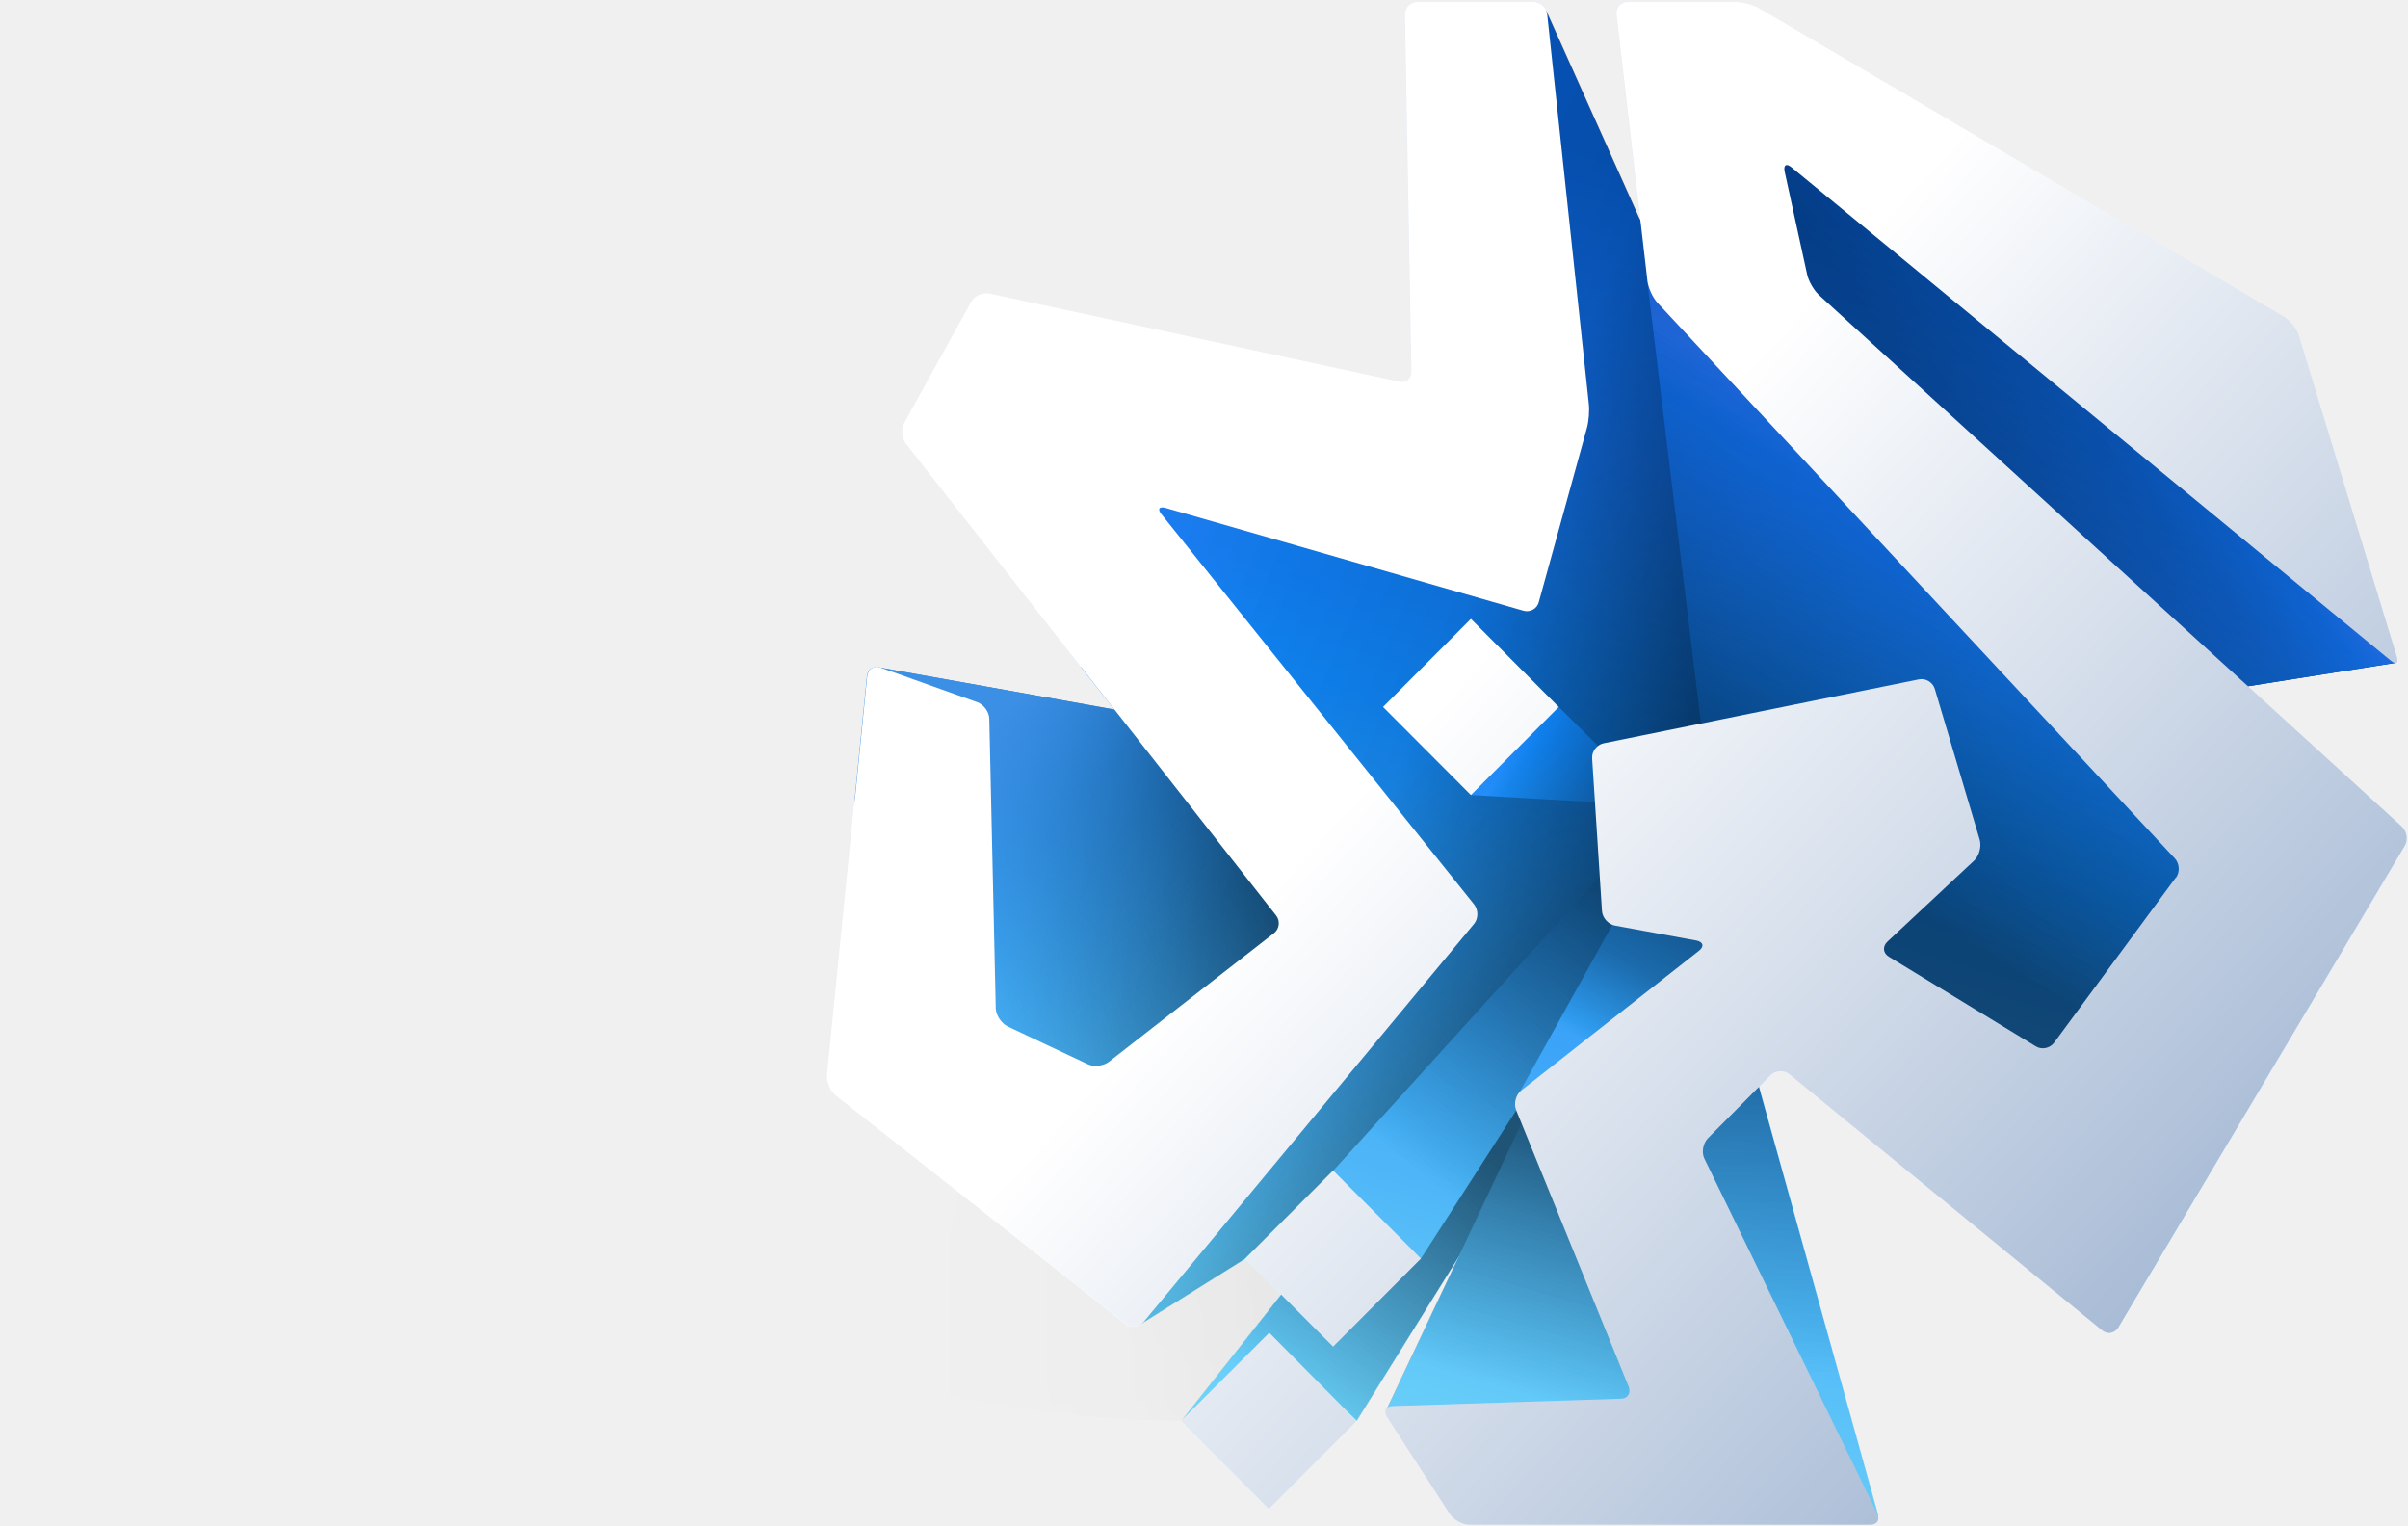
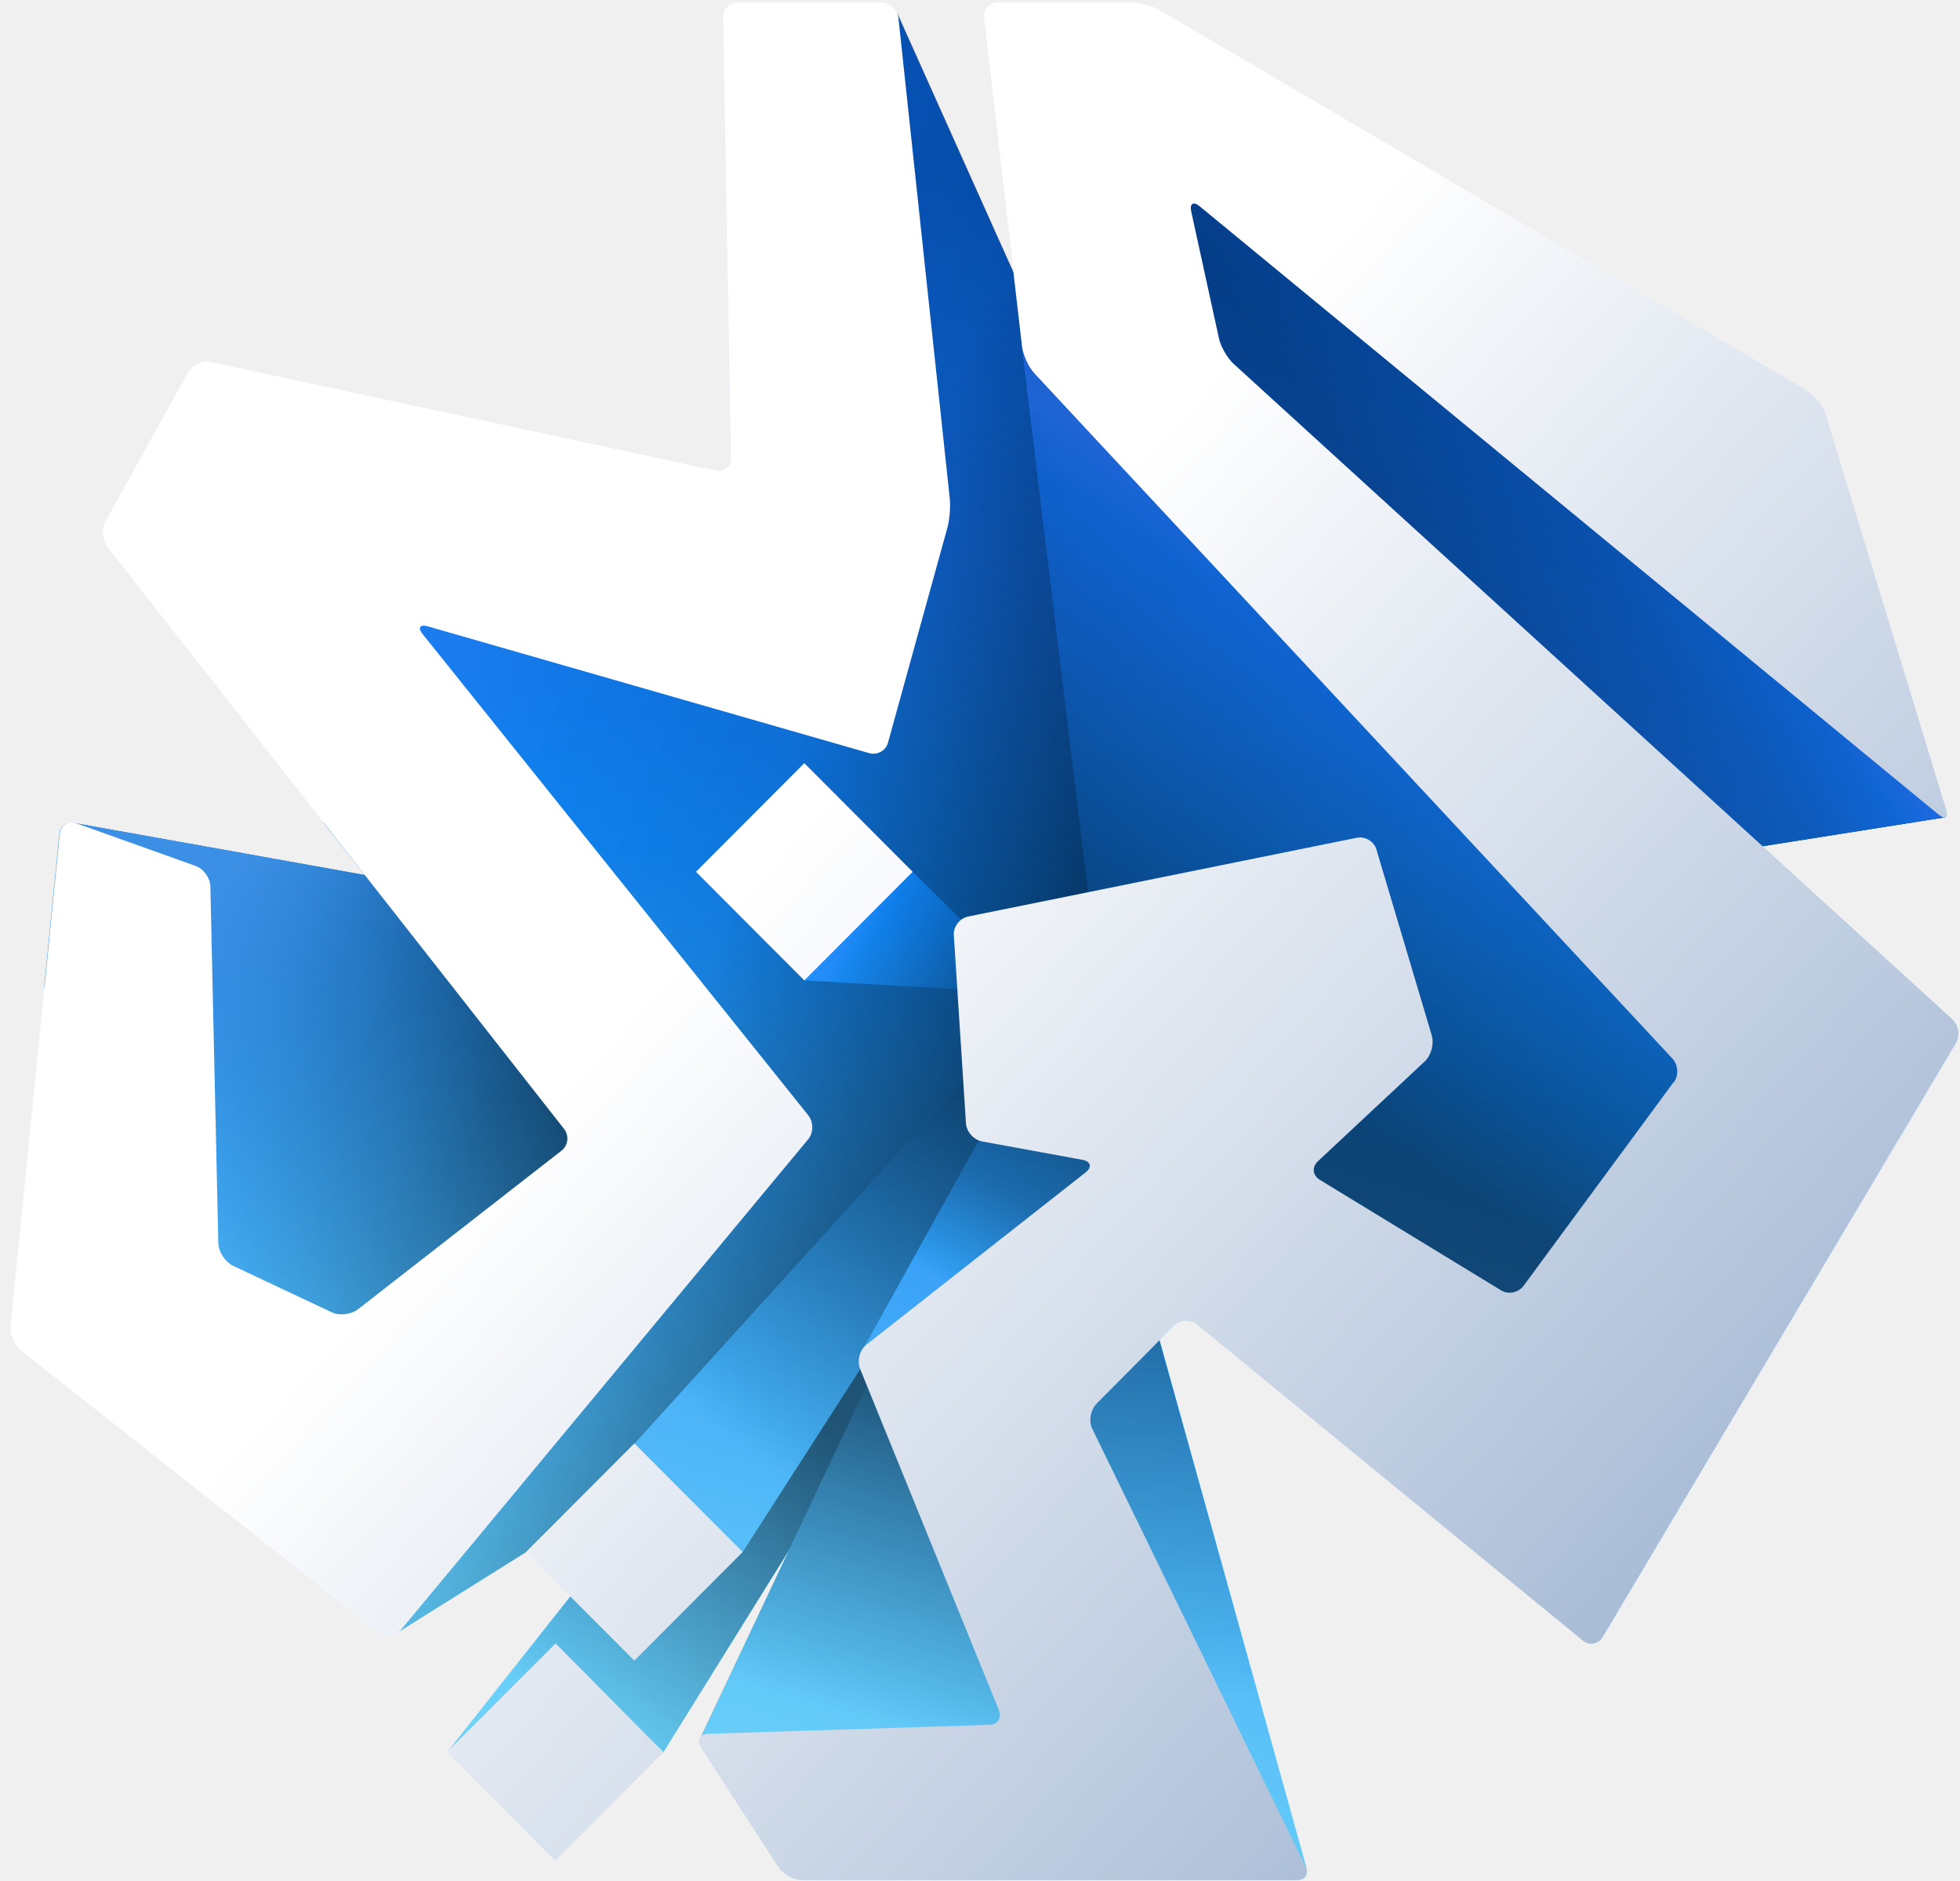
- <svg xmlns="http://www.w3.org/2000/svg" xmlns:xlink="http://www.w3.org/1999/xlink" width="150" height="95" viewBox="0 0 150 95" fill="none">
-   <g clip-path="url(#clip0_1977_3768)">
-     <rect y="5.785" width="85.14" height="84.308" fill="url(#pattern0_1977_3768)" />
-     <mask id="mask0_1977_3768" style="mask-type:luminance" maskUnits="userSpaceOnUse" x="0" y="49" width="86" height="41">
-       <path d="M79.004 61.662C74.091 62.819 68.007 61.995 61.434 60.611C64.143 56.93 66.311 53.319 67.815 49.516H36.783C35.052 51.601 33.252 53.512 31.399 55.282C30.857 55.282 30.332 55.265 29.79 55.265H29.301C23.951 55.405 16.154 55.878 10.052 58.385C5.857 60.102 2.692 63.327 1.154 67.464C-0.49 71.828 -0.157 76.736 2.098 81.276L2.343 81.766L2.622 82.24C4.79 85.833 8.339 88.357 12.64 89.391C14.143 89.759 15.752 89.934 17.465 89.934C20.28 89.934 23.409 89.444 26.888 88.462C28.322 88.059 33.252 86.569 36.766 84.361L36.923 84.255C37.745 83.73 38.549 83.186 39.336 82.625C42.273 83.186 45.35 83.905 48.496 84.641C59.72 87.253 72.448 90.215 85.017 87.27L79.038 61.662H79.004Z" fill="white" />
+ <svg xmlns="http://www.w3.org/2000/svg" width="99" height="95" viewBox="0 0 99 95" fill="none">
+   <g clip-path="url(#clip0_2119_3)">
+     <path d="M48.056 56.264L22.584 88.497L28.073 83.274L33.511 88.497L48.738 64.028L48.056 56.264Z" fill="url(#paint0_linear_2119_3)" />
+     <path d="M3.72 41.559L21.64 44.766L31.448 58.052L20.136 67.657L10.731 67.096L7.024 61.645L3.72 41.559Z" fill="url(#paint1_linear_2119_3)" />
+     <path d="M45.329 0.666L54.157 20.35L58.581 49.936L51.745 53.424L26.587 78.384L20.067 82.468L19.018 80.697L33.056 56.702L17.409 33.986L19.07 26.274L47.759 25.398L45.311 0.666H45.329Z" fill="url(#paint2_linear_2119_3)" />
+     <path d="M55.713 51.147L56.448 55.581L63.738 61.629L79.087 68.482L87.304 54.109L62.077 20.666L55.416 9.238L51.605 17.494L55.696 51.147H55.713Z" fill="url(#paint3_linear_2119_3)" />
+     <path d="M98.248 41.279L87.619 42.962L59.315 19.965L58.161 9.256H64.21L98.248 41.261V41.279Z" fill="url(#paint4_linear_2119_3)" />
+     <path d="M98.248 41.279L87.619 42.962L59.315 19.965L58.161 9.256H64.21L98.248 41.261V41.279Z" fill="url(#paint5_linear_2119_3)" />
+     <path d="M57.916 65.273L53.213 71.513L57.899 90.513L66.011 94.404L57.899 65.273H57.916Z" fill="url(#paint6_linear_2119_3)" />
+     <path d="M50.224 48.131L48.581 49.971L40.626 49.516L41.081 45.169L46.098 44.029L50.224 48.113V48.131Z" fill="url(#paint7_linear_2119_3)" />
+     <path d="M52.846 54.545L50.346 52.723L32.059 72.897L33.493 77.787L37.514 78.383L52.846 54.545Z" fill="url(#paint8_linear_2119_3)" />
+     <path d="M43.545 68.217L51.745 53.441L57.689 57.368L56.727 61.609L43.563 68.217H43.545Z" fill="url(#paint9_linear_2119_3)" />
+     <path d="M35.364 87.797L43.913 69.674H46.937L53.51 88.463L41.797 88.937L35.364 87.78V87.797Z" fill="url(#paint10_linear_2119_3)" />
+     <path d="M98.615 51.479L89.035 42.75L98.231 41.296C98.336 41.278 98.371 41.138 98.283 40.892L92.182 20.893C92.059 20.473 91.64 19.964 91.273 19.736L58.58 0.526C58.213 0.298 57.549 0.123 57.112 0.123H50.381C49.944 0.123 49.629 0.474 49.682 0.912L51.15 13.69L45.311 0.666C45.171 0.351 44.856 0.123 44.507 0.123H37.269C36.832 0.123 36.482 0.474 36.5 0.912L36.902 23.137C36.902 23.575 36.57 23.855 36.15 23.768L10.626 18.282C10.206 18.194 9.682 18.422 9.472 18.808L5.311 26.327C5.101 26.712 5.154 27.291 5.416 27.642L18.405 44.188L3.72 41.559C3.353 41.488 3.038 41.716 3.003 42.102L0.521 66.939C0.486 67.377 0.713 67.938 1.063 68.218L19.105 82.451C19.384 82.678 19.769 82.678 20.049 82.486L26.57 78.402L28.79 80.628L22.566 88.515L28.038 94.001L33.51 88.515L39.769 78.454L35.364 87.814C35.294 87.937 35.311 88.112 35.434 88.287L39.349 94.334C39.577 94.702 40.136 95 40.573 95H65.538C65.923 95 66.115 94.755 66.028 94.422L58.598 67.71L59.332 66.974C59.629 66.658 60.154 66.641 60.503 66.921L79.979 82.871C80.311 83.152 80.766 83.064 80.993 82.696L98.825 52.706C99.052 52.338 98.965 51.795 98.65 51.497L98.615 51.479Z" fill="url(#paint11_linear_2119_3)" style="mix-blend-mode:overlay" />
+     <mask id="mask0_2119_3" style="mask-type:luminance" maskUnits="userSpaceOnUse" x="0" y="37" width="34" height="36">
+       <path d="M0.521 37.912L22.584 42.978L33.983 57.701L18.248 72.897L4.472 65.273L0.521 37.912Z" fill="white" />
    </mask>
-     <g mask="url(#mask0_1977_3768)">
-       <g filter="url(#filter0_d_1977_3768)" style="mix-blend-mode:multiply">
-         <path d="M149.615 51.479L140.035 42.75L149.231 41.296C149.336 41.278 149.371 41.138 149.283 40.892L143.182 20.893C143.059 20.473 142.64 19.964 142.273 19.736L109.58 0.526C109.213 0.298 108.549 0.123 108.112 0.123H101.381C100.944 0.123 100.629 0.474 100.682 0.912L102.15 13.69L96.311 0.666C96.171 0.351 95.856 0.123 95.507 0.123H88.269C87.832 0.123 87.482 0.474 87.5 0.912L87.902 23.137C87.902 23.575 87.57 23.855 87.15 23.768L61.626 18.282C61.206 18.194 60.682 18.422 60.472 18.808L56.311 26.327C56.101 26.712 56.154 27.291 56.416 27.642L69.406 44.188L54.72 41.559C54.353 41.488 54.038 41.716 54.003 42.102L51.521 66.939C51.486 67.377 51.713 67.938 52.063 68.218L70.105 82.451C70.385 82.678 70.769 82.678 71.049 82.486L77.57 78.139L80.052 80.628L73.566 88.515L79.038 94.001L84.51 88.515L90.769 78.454L86.364 87.814C86.294 87.937 86.311 88.112 86.433 88.287L90.35 94.334C90.577 94.702 91.136 95 91.573 95H116.538C116.923 95 117.115 94.755 117.028 94.422L109.598 67.71L110.332 66.974C110.629 66.658 111.154 66.641 111.503 66.921L130.979 82.871C131.311 83.152 131.766 83.064 131.993 82.696L149.825 52.706C150.052 52.338 149.965 51.795 149.65 51.497L149.615 51.479Z" fill="white" />
-       </g>
+     <g mask="url(#mask0_2119_3)">
+       <path d="M98.615 51.479L89.035 42.75L98.231 41.296C98.336 41.278 98.371 41.138 98.283 40.892L92.182 20.893C92.059 20.473 91.64 19.964 91.273 19.736L58.58 0.526C58.213 0.298 57.549 0.123 57.112 0.123H50.381C49.944 0.123 49.629 0.474 49.682 0.912L51.15 13.69L45.311 0.666C45.171 0.351 44.856 0.123 44.507 0.123H37.269C36.832 0.123 36.482 0.474 36.5 0.912L36.902 23.137C36.902 23.575 36.57 23.855 36.15 23.768L10.626 18.282C10.206 18.194 9.682 18.422 9.472 18.808L5.311 26.327C5.101 26.712 5.154 27.291 5.416 27.642L18.405 44.188L3.72 41.559C3.353 41.488 3.038 41.716 3.003 42.102L0.521 66.939C0.486 67.377 0.713 67.938 1.063 68.218L19.105 82.451C19.384 82.678 19.769 82.678 20.049 82.486L26.57 78.402L28.79 80.628L22.566 88.515L28.038 94.001L33.51 88.515L39.769 78.454L35.364 87.814C35.294 87.937 35.311 88.112 35.434 88.287L39.349 94.334C39.577 94.702 40.136 95 40.573 95H65.538C65.923 95 66.115 94.755 66.028 94.422L58.598 67.71L59.332 66.974C59.629 66.658 60.154 66.641 60.503 66.921L79.979 82.871C80.311 83.152 80.766 83.064 80.993 82.696L98.825 52.706C99.052 52.338 98.965 51.795 98.65 51.497L98.615 51.479Z" fill="url(#paint12_linear_2119_3)" style="mix-blend-mode:overlay" />
    </g>
-     <path d="M99.056 56.264L73.584 88.497L79.073 83.274L84.511 88.497L99.738 64.028L99.056 56.264Z" fill="url(#paint0_linear_1977_3768)" />
-     <path d="M54.72 41.559L72.64 44.766L82.448 58.052L71.136 67.657L61.731 67.096L58.024 61.645L54.72 41.559Z" fill="url(#paint1_linear_1977_3768)" />
-     <path d="M96.329 0.666L105.157 20.35L109.581 49.936L102.745 53.424L77.588 78.384L71.067 82.468L70.018 80.697L84.056 56.702L68.409 33.986L70.07 26.274L98.759 25.398L96.311 0.666H96.329Z" fill="url(#paint2_linear_1977_3768)" />
-     <path d="M106.713 51.147L107.448 55.581L114.738 61.629L130.087 68.482L138.304 54.109L113.077 20.666L106.416 9.238L102.605 17.494L106.696 51.147H106.713Z" fill="url(#paint3_linear_1977_3768)" />
-     <path d="M149.248 41.279L138.619 42.962L110.315 19.965L109.161 9.256H115.21L149.248 41.261V41.279Z" fill="url(#paint4_linear_1977_3768)" />
-     <path d="M149.248 41.279L138.619 42.962L110.315 19.965L109.161 9.256H115.21L149.248 41.261V41.279Z" fill="url(#paint5_linear_1977_3768)" />
-     <path d="M108.916 65.273L104.213 71.513L108.899 90.513L117.011 94.404L108.899 65.273H108.916Z" fill="url(#paint6_linear_1977_3768)" />
-     <path d="M101.224 48.131L99.581 49.971L91.626 49.516L92.081 45.169L97.098 44.029L101.224 48.113V48.131Z" fill="url(#paint7_linear_1977_3768)" />
-     <path d="M103.846 54.545L101.346 52.723L83.059 72.897L84.493 77.787L88.514 78.383L103.846 54.545Z" fill="url(#paint8_linear_1977_3768)" />
-     <path d="M94.545 68.217L102.745 53.441L108.689 57.368L107.727 61.609L94.563 68.217H94.545Z" fill="url(#paint9_linear_1977_3768)" />
-     <path d="M86.364 87.797L94.912 69.674H97.937L104.51 88.463L92.797 88.937L86.364 87.78V87.797Z" fill="url(#paint10_linear_1977_3768)" />
-     <path d="M149.615 51.479L140.035 42.75L149.231 41.296C149.336 41.278 149.371 41.138 149.283 40.892L143.182 20.893C143.059 20.473 142.64 19.964 142.273 19.736L109.58 0.526C109.213 0.298 108.549 0.123 108.112 0.123H101.381C100.944 0.123 100.629 0.474 100.682 0.912L102.15 13.69L96.311 0.666C96.171 0.351 95.856 0.123 95.507 0.123H88.269C87.832 0.123 87.482 0.474 87.5 0.912L87.902 23.137C87.902 23.575 87.57 23.855 87.15 23.768L61.626 18.282C61.206 18.194 60.682 18.422 60.472 18.808L56.311 26.327C56.101 26.712 56.154 27.291 56.416 27.642L69.406 44.188L54.72 41.559C54.353 41.488 54.038 41.716 54.003 42.102L51.521 66.939C51.486 67.377 51.713 67.938 52.063 68.218L70.105 82.451C70.385 82.678 70.769 82.678 71.049 82.486L77.57 78.402L79.79 80.628L73.566 88.515L79.038 94.001L84.51 88.515L90.769 78.454L86.364 87.814C86.294 87.937 86.311 88.112 86.433 88.287L90.35 94.334C90.577 94.702 91.136 95 91.573 95H116.538C116.923 95 117.115 94.755 117.028 94.422L109.598 67.71L110.332 66.974C110.629 66.658 111.154 66.641 111.503 66.921L130.979 82.871C131.311 83.152 131.766 83.064 131.993 82.696L149.825 52.706C150.052 52.338 149.965 51.795 149.65 51.497L149.615 51.479Z" fill="url(#paint11_linear_1977_3768)" style="mix-blend-mode:overlay" />
-     <mask id="mask1_1977_3768" style="mask-type:luminance" maskUnits="userSpaceOnUse" x="51" y="37" width="34" height="36">
-       <path d="M51.521 37.912L73.584 42.978L84.983 57.701L69.248 72.897L55.472 65.273L51.521 37.912Z" fill="white" />
-     </mask>
-     <g mask="url(#mask1_1977_3768)">
-       <path d="M149.615 51.479L140.035 42.75L149.231 41.296C149.336 41.278 149.371 41.138 149.283 40.892L143.182 20.893C143.059 20.473 142.64 19.964 142.273 19.736L109.58 0.526C109.213 0.298 108.549 0.123 108.112 0.123H101.381C100.944 0.123 100.629 0.474 100.682 0.912L102.15 13.69L96.311 0.666C96.171 0.351 95.856 0.123 95.507 0.123H88.269C87.832 0.123 87.482 0.474 87.5 0.912L87.902 23.137C87.902 23.575 87.57 23.855 87.15 23.768L61.626 18.282C61.206 18.194 60.682 18.422 60.472 18.808L56.311 26.327C56.101 26.712 56.154 27.291 56.416 27.642L69.406 44.188L54.72 41.559C54.353 41.488 54.038 41.716 54.003 42.102L51.521 66.939C51.486 67.377 51.713 67.938 52.063 68.218L70.105 82.451C70.385 82.678 70.769 82.678 71.049 82.486L77.57 78.402L79.79 80.628L73.566 88.515L79.038 94.001L84.51 88.515L90.769 78.454L86.364 87.814C86.294 87.937 86.311 88.112 86.433 88.287L90.35 94.334C90.577 94.702 91.136 95 91.573 95H116.538C116.923 95 117.115 94.755 117.028 94.422L109.598 67.71L110.332 66.974C110.629 66.658 111.154 66.641 111.503 66.921L130.979 82.871C131.311 83.152 131.766 83.064 131.993 82.696L149.825 52.706C150.052 52.338 149.965 51.795 149.65 51.497L149.615 51.479Z" fill="url(#paint12_linear_1977_3768)" style="mix-blend-mode:overlay" />
-     </g>
-     <path d="M135.542 54.669C135.804 54.319 135.769 53.775 135.472 53.46L103.252 18.86C102.955 18.545 102.675 17.931 102.622 17.493L100.699 0.912C100.647 0.474 100.962 0.123 101.399 0.123H108.129C108.566 0.123 109.213 0.298 109.598 0.526L142.29 19.736C142.657 19.964 143.077 20.473 143.199 20.893L149.301 40.892C149.423 41.313 149.266 41.418 148.916 41.138L111.608 10.429C111.276 10.149 111.084 10.272 111.171 10.692L112.57 17.09C112.657 17.511 113.007 18.106 113.322 18.387L149.615 51.479C149.93 51.777 150.017 52.321 149.79 52.689L131.958 82.678C131.731 83.046 131.276 83.134 130.944 82.854L111.469 66.903C111.136 66.623 110.612 66.658 110.297 66.956L106.381 70.9C106.084 71.215 105.979 71.776 106.171 72.162L116.941 94.264C117.133 94.65 116.941 94.965 116.503 94.965H91.538C91.101 94.965 90.559 94.667 90.315 94.299L86.399 88.252C86.171 87.884 86.329 87.586 86.748 87.569L100.962 87.113C101.399 87.113 101.608 86.762 101.451 86.359L94.441 69.129C94.283 68.726 94.423 68.183 94.755 67.92L105.839 59.209C106.171 58.946 106.101 58.666 105.682 58.578L100.612 57.649C100.192 57.579 99.808 57.158 99.79 56.72L99.178 47.237C99.143 46.799 99.475 46.379 99.895 46.291L119.528 42.312C119.948 42.224 120.402 42.487 120.524 42.908L123.322 52.303C123.444 52.724 123.287 53.302 122.972 53.6L117.57 58.648C117.255 58.946 117.29 59.367 117.675 59.594L126.818 65.168C127.185 65.396 127.692 65.291 127.955 64.94L135.524 54.669H135.542ZM88.287 0.123C87.85 0.123 87.5 0.474 87.517 0.912L87.92 23.137C87.92 23.575 87.587 23.855 87.168 23.768L61.643 18.282C61.224 18.194 60.699 18.422 60.489 18.808L56.329 26.327C56.119 26.712 56.171 27.291 56.434 27.642L79.493 57.018C79.755 57.351 79.703 57.859 79.353 58.122L69.073 66.132C68.724 66.395 68.129 66.465 67.745 66.272L62.762 63.924C62.378 63.731 62.045 63.24 62.028 62.802L61.626 44.784C61.626 44.345 61.276 43.872 60.874 43.732L54.843 41.576C54.441 41.436 54.073 41.664 54.021 42.102L51.538 66.939C51.504 67.377 51.731 67.938 52.08 68.218L70.122 82.451C70.454 82.713 70.962 82.661 71.241 82.328L91.818 57.544C92.098 57.211 92.098 56.667 91.818 56.317L72.36 32.041C72.08 31.708 72.203 31.515 72.622 31.638L94.895 38.035C95.315 38.158 95.752 37.913 95.857 37.492L98.846 26.677C98.969 26.257 99.021 25.556 98.969 25.135L96.381 0.912C96.329 0.474 95.944 0.123 95.507 0.123H88.269H88.287ZM97.098 44.03L91.626 49.516L86.154 44.03L91.626 38.544L97.098 44.03ZM88.514 78.384L83.042 83.87L77.57 78.384L83.042 72.898L88.514 78.384ZM79.073 83.011L84.51 88.498L79.038 93.984L73.566 88.498L79.056 83.011H79.073Z" fill="url(#paint13_linear_1977_3768)" />
-     <mask id="mask2_1977_3768" style="mask-type:luminance" maskUnits="userSpaceOnUse" x="55" y="17" width="16" height="28">
-       <path d="M69.895 41.295C70.891 32.952 68.584 25.012 63.986 18.772L60.822 17.615L55.472 27.098L59.423 42.154L69.406 44.17C69.598 43.223 69.773 42.259 69.895 41.278V41.295Z" fill="white" />
-     </mask>
-     <g mask="url(#mask2_1977_3768)">
-       <rect y="5.783" width="85.14" height="84.308" fill="url(#pattern1_1977_3768)" />
-     </g>
+     <path d="M84.542 54.669C84.804 54.319 84.769 53.775 84.472 53.46L52.252 18.86C51.955 18.545 51.675 17.931 51.622 17.493L49.699 0.912C49.647 0.474 49.962 0.123 50.399 0.123H57.129C57.566 0.123 58.213 0.298 58.598 0.526L91.29 19.736C91.657 19.964 92.077 20.473 92.199 20.893L98.301 40.892C98.423 41.313 98.266 41.418 97.916 41.138L60.608 10.429C60.276 10.149 60.084 10.272 60.171 10.692L61.57 17.09C61.657 17.511 62.007 18.106 62.322 18.387L98.615 51.479C98.93 51.777 99.017 52.321 98.79 52.689L80.958 82.678C80.731 83.046 80.276 83.134 79.944 82.854L60.469 66.903C60.136 66.623 59.612 66.658 59.297 66.956L55.381 70.9C55.084 71.215 54.979 71.776 55.171 72.162L65.941 94.264C66.133 94.65 65.941 94.965 65.503 94.965H40.538C40.101 94.965 39.559 94.667 39.315 94.299L35.399 88.252C35.171 87.884 35.329 87.586 35.748 87.569L49.962 87.113C50.399 87.113 50.608 86.762 50.451 86.359L43.441 69.129C43.283 68.726 43.423 68.183 43.755 67.92L54.839 59.209C55.171 58.946 55.101 58.666 54.682 58.578L49.612 57.649C49.192 57.579 48.808 57.158 48.79 56.72L48.178 47.237C48.143 46.799 48.475 46.379 48.895 46.291L68.528 42.312C68.948 42.224 69.402 42.487 69.524 42.908L72.322 52.303C72.444 52.724 72.287 53.302 71.972 53.6L66.57 58.648C66.255 58.946 66.29 59.367 66.675 59.594L75.818 65.168C76.185 65.396 76.692 65.291 76.955 64.94L84.524 54.669H84.542ZM37.287 0.123C36.85 0.123 36.5 0.474 36.517 0.912L36.92 23.137C36.92 23.575 36.587 23.855 36.168 23.768L10.643 18.282C10.224 18.194 9.699 18.422 9.489 18.808L5.329 26.327C5.119 26.712 5.171 27.291 5.434 27.642L28.493 57.018C28.755 57.351 28.703 57.859 28.353 58.122L18.073 66.132C17.724 66.395 17.129 66.465 16.745 66.272L11.762 63.924C11.378 63.731 11.045 63.24 11.028 62.802L10.626 44.784C10.626 44.345 10.276 43.872 9.874 43.732L3.843 41.576C3.441 41.436 3.073 41.664 3.021 42.102L0.539 66.939C0.504 67.377 0.731 67.938 1.08 68.218L19.122 82.451C19.454 82.713 19.962 82.661 20.241 82.328L40.818 57.544C41.098 57.211 41.098 56.667 40.818 56.317L21.36 32.041C21.08 31.708 21.203 31.515 21.622 31.638L43.895 38.035C44.315 38.158 44.752 37.913 44.857 37.492L47.846 26.677C47.968 26.257 48.021 25.556 47.968 25.135L45.381 0.912C45.329 0.474 44.944 0.123 44.507 0.123H37.269H37.287ZM46.098 44.03L40.626 49.516L35.154 44.03L40.626 38.544L46.098 44.03ZM37.514 78.384L32.042 83.87L26.57 78.384L32.042 72.898L37.514 78.384ZM28.073 83.011L33.511 88.498L28.038 93.984L22.566 88.498L28.056 83.011H28.073Z" fill="url(#paint13_linear_2119_3)" />
  </g>
  <defs>
-     <pattern id="pattern0_1977_3768" patternContentUnits="objectBoundingBox" width="1" height="1">
-       <use xlink:href="#image0_1977_3768" transform="scale(0.00205339 0.002079)" />
-     </pattern>
-     <filter id="filter0_d_1977_3768" x="14.017" y="-14.877" width="248.435" height="244.877" filterUnits="userSpaceOnUse" color-interpolation-filters="sRGB">
-       <feFlood flood-opacity="0" result="BackgroundImageFix" />
-       <feColorMatrix in="SourceAlpha" type="matrix" values="0 0 0 0 0 0 0 0 0 0 0 0 0 0 0 0 0 0 127 0" result="hardAlpha" />
-       <feOffset dx="37.5" dy="60" />
-       <feGaussianBlur stdDeviation="37.5" />
-       <feColorMatrix type="matrix" values="0 0 0 0 0 0 0 0 0 0 0 0 0 0 0 0 0 0 0.8 0" />
-       <feBlend mode="normal" in2="BackgroundImageFix" result="effect1_dropShadow_1977_3768" />
-       <feBlend mode="normal" in="SourceGraphic" in2="effect1_dropShadow_1977_3768" result="shape" />
-     </filter>
-     <pattern id="pattern1_1977_3768" patternContentUnits="objectBoundingBox" width="1" height="1">
-       <use xlink:href="#image0_1977_3768" transform="scale(0.00205339 0.002079)" />
-     </pattern>
-     <linearGradient id="paint0_linear_1977_3768" x1="77.325" y1="90.478" x2="102.281" y2="59.394" gradientUnits="userSpaceOnUse">
+     <linearGradient id="paint0_linear_2119_3" x1="26.325" y1="90.478" x2="51.281" y2="59.394" gradientUnits="userSpaceOnUse">
      <stop offset="0.1" stop-color="#867C7C" />
      <stop offset="0.4" stop-color="#5E5656" />
      <stop offset="0.6" stop-color="#3F3B3B" />
    </linearGradient>
-     <linearGradient id="paint1_linear_1977_3768" x1="56.608" y1="56.299" x2="80.288" y2="49.967" gradientUnits="userSpaceOnUse">
+     <linearGradient id="paint1_linear_2119_3" x1="5.608" y1="56.299" x2="29.288" y2="49.967" gradientUnits="userSpaceOnUse">
      <stop offset="0.1" stop-color="#867C7C" />
      <stop offset="0.6" stop-color="#5E5656" />
      <stop offset="0.9" stop-color="#3F3B3B" />
    </linearGradient>
-     <linearGradient id="paint2_linear_1977_3768" x1="67.71" y1="34.687" x2="109.737" y2="52.697" gradientUnits="userSpaceOnUse">
+     <linearGradient id="paint2_linear_2119_3" x1="16.71" y1="34.687" x2="58.737" y2="52.697" gradientUnits="userSpaceOnUse">
      <stop offset="0.1" stop-color="#867C7C" />
      <stop offset="0.5" stop-color="#766F6F" />
      <stop offset="0.9" stop-color="#333030" />
    </linearGradient>
-     <linearGradient id="paint3_linear_1977_3768" x1="107.64" y1="56.283" x2="122.538" y2="31.918" gradientUnits="userSpaceOnUse">
+     <linearGradient id="paint3_linear_2119_3" x1="56.64" y1="56.283" x2="71.538" y2="31.918" gradientUnits="userSpaceOnUse">
      <stop offset="0.2" stop-color="#3F3B3B" />
      <stop offset="0.6" stop-color="#665E5E" />
      <stop offset="1" stop-color="#8A8080" />
    </linearGradient>
-     <linearGradient id="paint4_linear_1977_3768" x1="128.059" y1="31.814" x2="130.519" y2="17.759" gradientUnits="userSpaceOnUse">
+     <linearGradient id="paint4_linear_2119_3" x1="77.059" y1="31.814" x2="79.519" y2="17.759" gradientUnits="userSpaceOnUse">
      <stop stop-color="#3F3B3B" />
      <stop offset="0.5" stop-color="#5E5656" />
      <stop offset="0.9" stop-color="#867C7C" />
    </linearGradient>
-     <linearGradient id="paint5_linear_1977_3768" x1="124.091" y1="29.308" x2="134.443" y2="21.183" gradientUnits="userSpaceOnUse">
+     <linearGradient id="paint5_linear_2119_3" x1="73.091" y1="29.308" x2="83.443" y2="21.183" gradientUnits="userSpaceOnUse">
      <stop stop-color="#5C5858" />
      <stop offset="0.5" stop-color="#6E6767" />
      <stop offset="0.9" stop-color="#867C7C" />
    </linearGradient>
-     <linearGradient id="paint6_linear_1977_3768" x1="110.629" y1="65.273" x2="110.629" y2="94.404" gradientUnits="userSpaceOnUse">
+     <linearGradient id="paint6_linear_2119_3" x1="59.629" y1="65.273" x2="59.629" y2="94.404" gradientUnits="userSpaceOnUse">
      <stop stop-color="#3F3B3B" />
      <stop offset="0.1" stop-color="#5E5656" />
      <stop offset="0.7" stop-color="#867C7C" />
    </linearGradient>
-     <linearGradient id="paint7_linear_1977_3768" x1="92.43" y1="45.589" x2="101.761" y2="51.264" gradientUnits="userSpaceOnUse">
+     <linearGradient id="paint7_linear_2119_3" x1="41.43" y1="45.589" x2="50.761" y2="51.264" gradientUnits="userSpaceOnUse">
      <stop offset="0.2" stop-color="#867C7C" />
      <stop offset="0.7" stop-color="#5E5656" />
      <stop offset="1" stop-color="#3F3B3B" />
    </linearGradient>
-     <linearGradient id="paint8_linear_1977_3768" x1="84.353" y1="77.454" x2="102.908" y2="54.259" gradientUnits="userSpaceOnUse">
+     <linearGradient id="paint8_linear_2119_3" x1="33.353" y1="77.454" x2="51.908" y2="54.259" gradientUnits="userSpaceOnUse">
      <stop offset="0.2" stop-color="#867C7C" />
      <stop offset="0.6" stop-color="#5E5656" />
      <stop offset="0.9" stop-color="#3F3B3B" />
    </linearGradient>
-     <linearGradient id="paint9_linear_1977_3768" x1="100.524" y1="65.816" x2="107.387" y2="53.807" gradientUnits="userSpaceOnUse">
+     <linearGradient id="paint9_linear_2119_3" x1="49.524" y1="65.816" x2="56.387" y2="53.807" gradientUnits="userSpaceOnUse">
      <stop stop-color="#867C7C" />
      <stop offset="0.4" stop-color="#5E5656" />
      <stop offset="1" stop-color="#3F3B3B" />
    </linearGradient>
-     <linearGradient id="paint10_linear_1977_3768" x1="94.545" y1="91.18" x2="100.57" y2="70.576" gradientUnits="userSpaceOnUse">
+     <linearGradient id="paint10_linear_2119_3" x1="43.545" y1="91.18" x2="49.57" y2="70.576" gradientUnits="userSpaceOnUse">
      <stop offset="0.2" stop-color="#867C7C" />
      <stop offset="0.7" stop-color="#5E5656" />
      <stop offset="1" stop-color="#3F3B3B" />
    </linearGradient>
-     <linearGradient id="paint11_linear_1977_3768" x1="110.769" y1="12.848" x2="85.527" y2="99.733" gradientUnits="userSpaceOnUse">
+     <linearGradient id="paint11_linear_2119_3" x1="59.769" y1="12.848" x2="34.527" y2="99.733" gradientUnits="userSpaceOnUse">
      <stop stop-color="#0658C2" />
      <stop offset="0.2" stop-color="#106EE6" />
      <stop offset="0.4" stop-color="#0F8AFF" />
      <stop offset="0.9" stop-color="#66D9FF" />
    </linearGradient>
-     <linearGradient id="paint12_linear_1977_3768" x1="71.801" y1="22.944" x2="98.801" y2="46.362" gradientUnits="userSpaceOnUse">
+     <linearGradient id="paint12_linear_2119_3" x1="20.801" y1="22.944" x2="47.801" y2="46.362" gradientUnits="userSpaceOnUse">
      <stop offset="0.1" stop-color="#3B8FE4" />
      <stop offset="0.2" stop-color="#3B8FE4" />
      <stop offset="0.3" stop-color="#3B8FE4" stop-opacity="0.7" />
      <stop offset="0.4" stop-color="#3B8FE4" stop-opacity="0.4" />
      <stop offset="0.5" stop-color="#3B8FE4" stop-opacity="0.2" />
      <stop offset="0.6" stop-color="#3B8FE4" stop-opacity="0.1" />
      <stop offset="0.7" stop-color="#3B8FE4" stop-opacity="0" />
    </linearGradient>
-     <linearGradient id="paint13_linear_1977_3768" x1="64.441" y1="14.426" x2="135.271" y2="79.061" gradientUnits="userSpaceOnUse">
+     <linearGradient id="paint13_linear_2119_3" x1="13.441" y1="14.426" x2="84.271" y2="79.061" gradientUnits="userSpaceOnUse">
      <stop offset="0.4" stop-color="white" />
      <stop offset="1" stop-color="#A9BCD6" />
    </linearGradient>
-     <clipPath id="clip0_1977_3768">
-       <rect width="150" height="95" fill="white" />
+     <clipPath id="clip0_2119_3">
+       <rect width="99" height="95" fill="white" />
    </clipPath>
-     <image id="image0_1977_3768" width="487" height="481" preserveAspectRatio="none" />
  </defs>
</svg>
